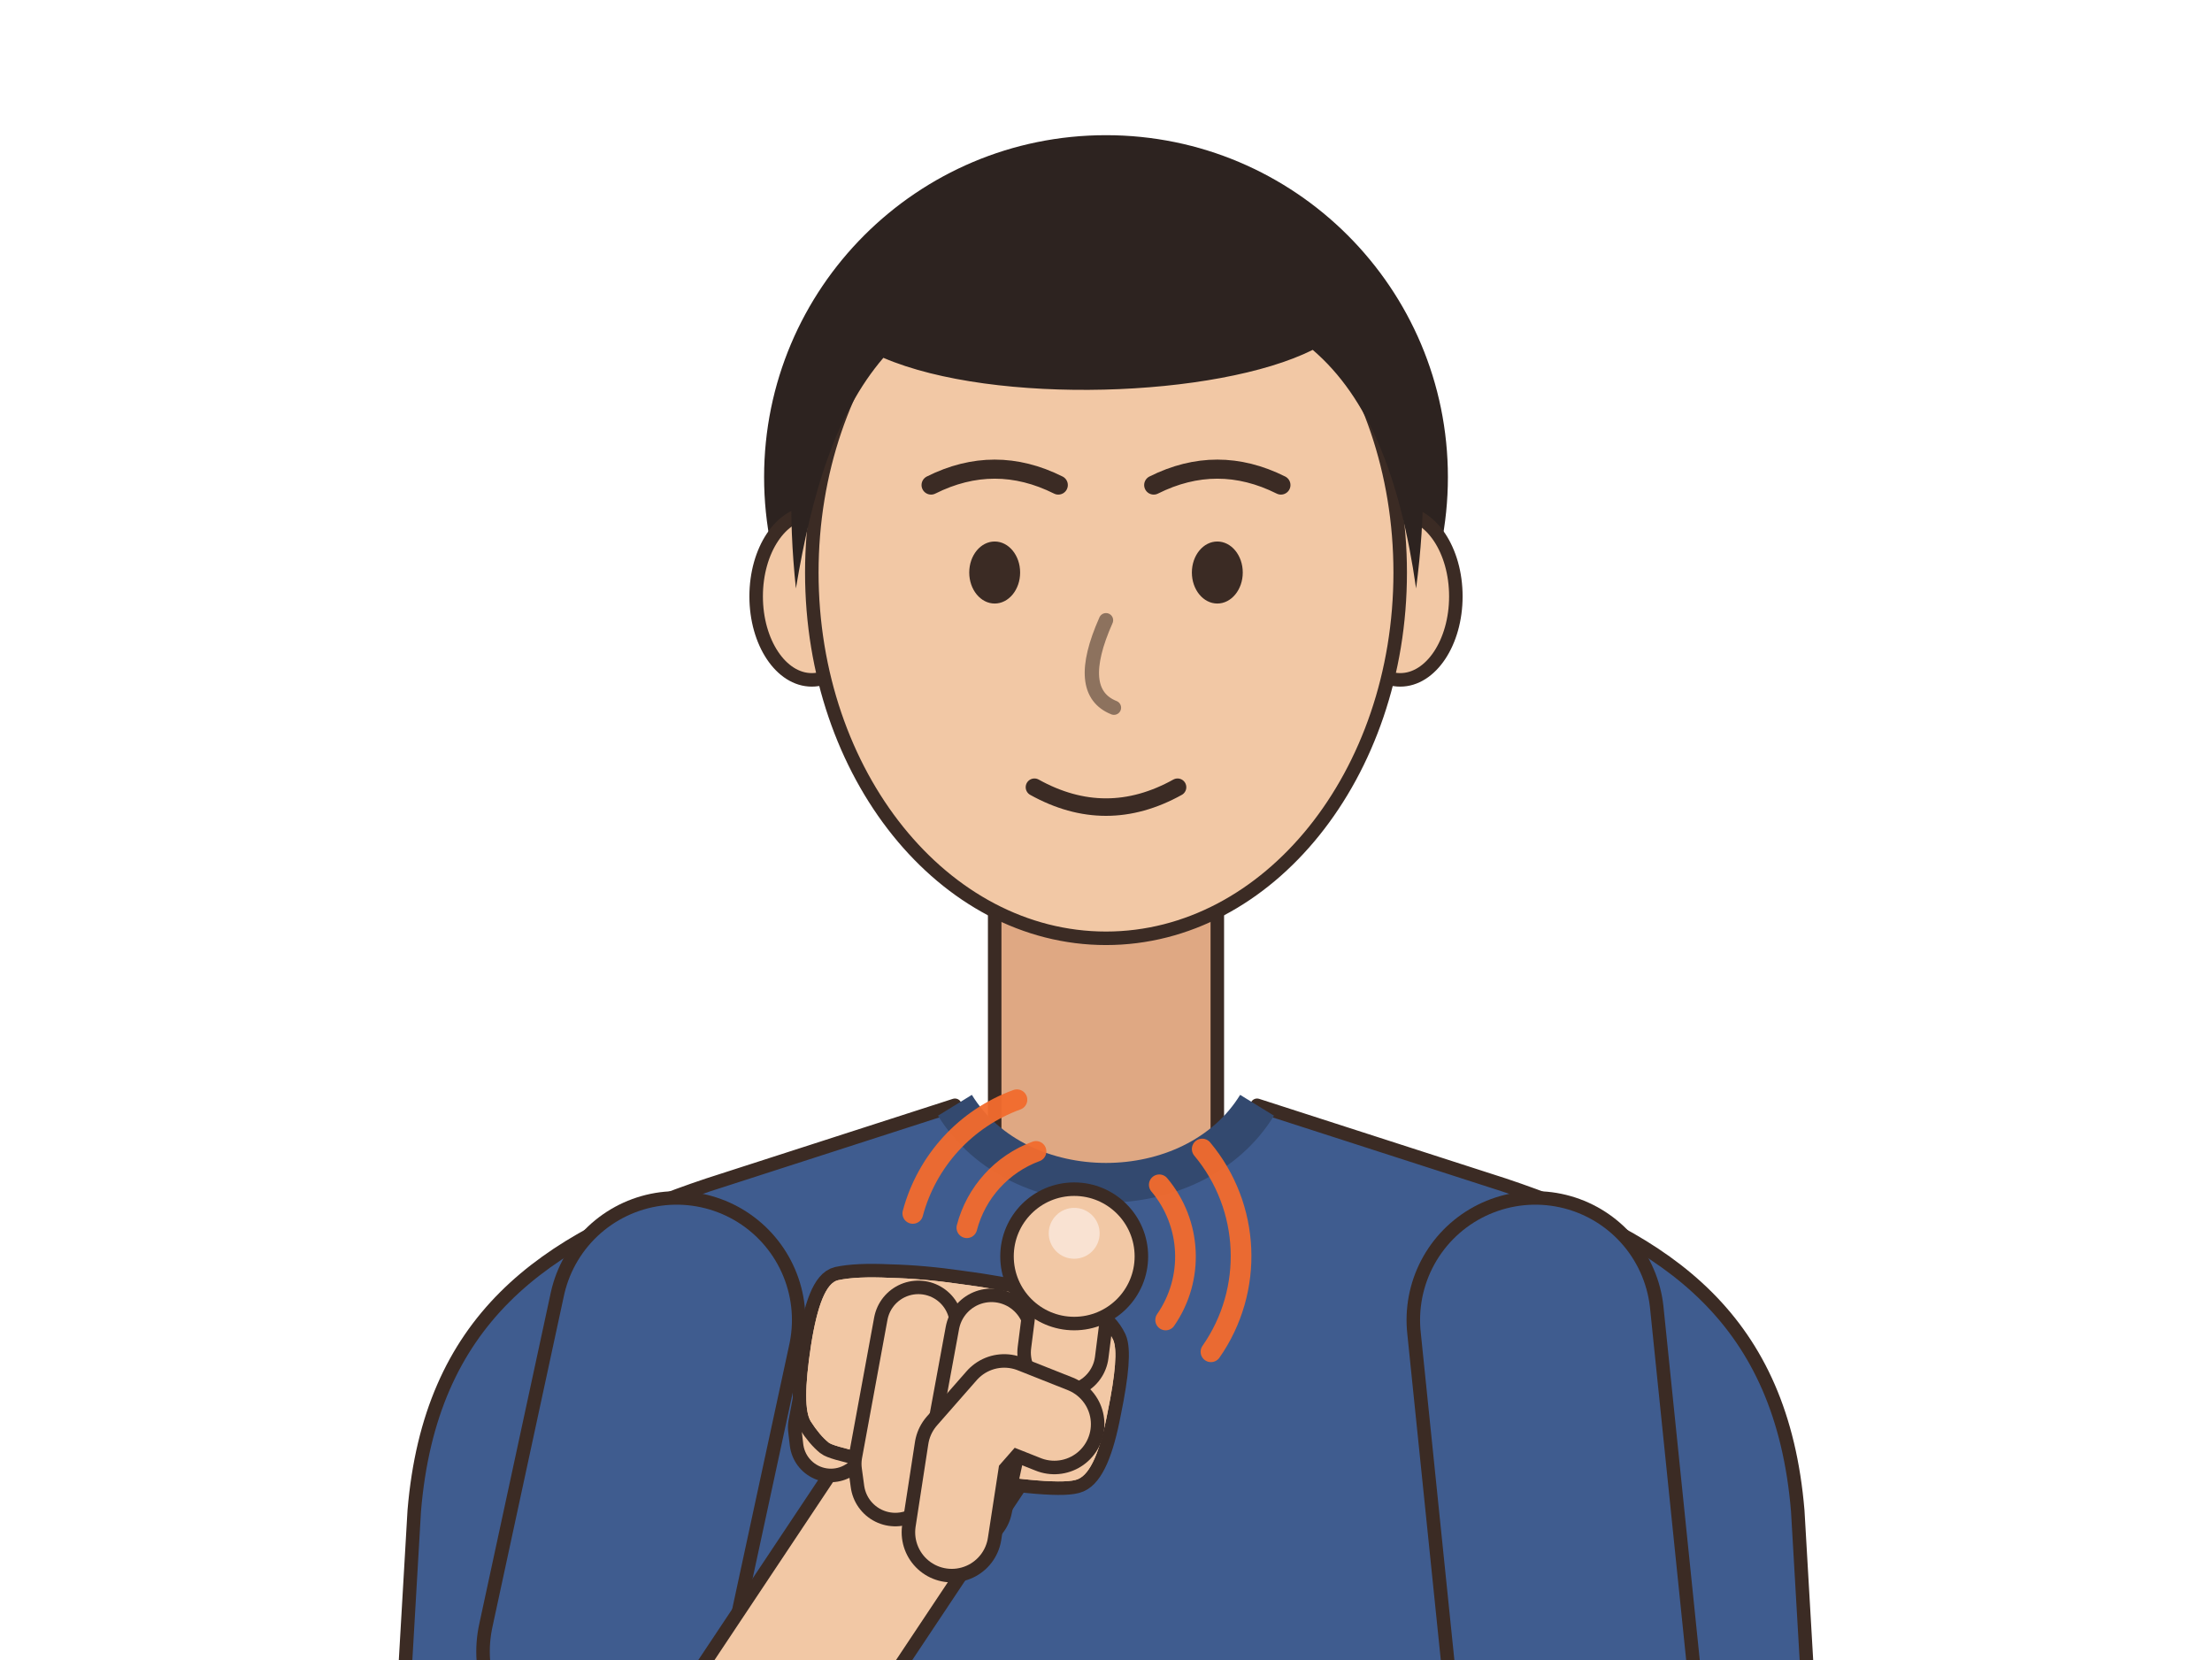
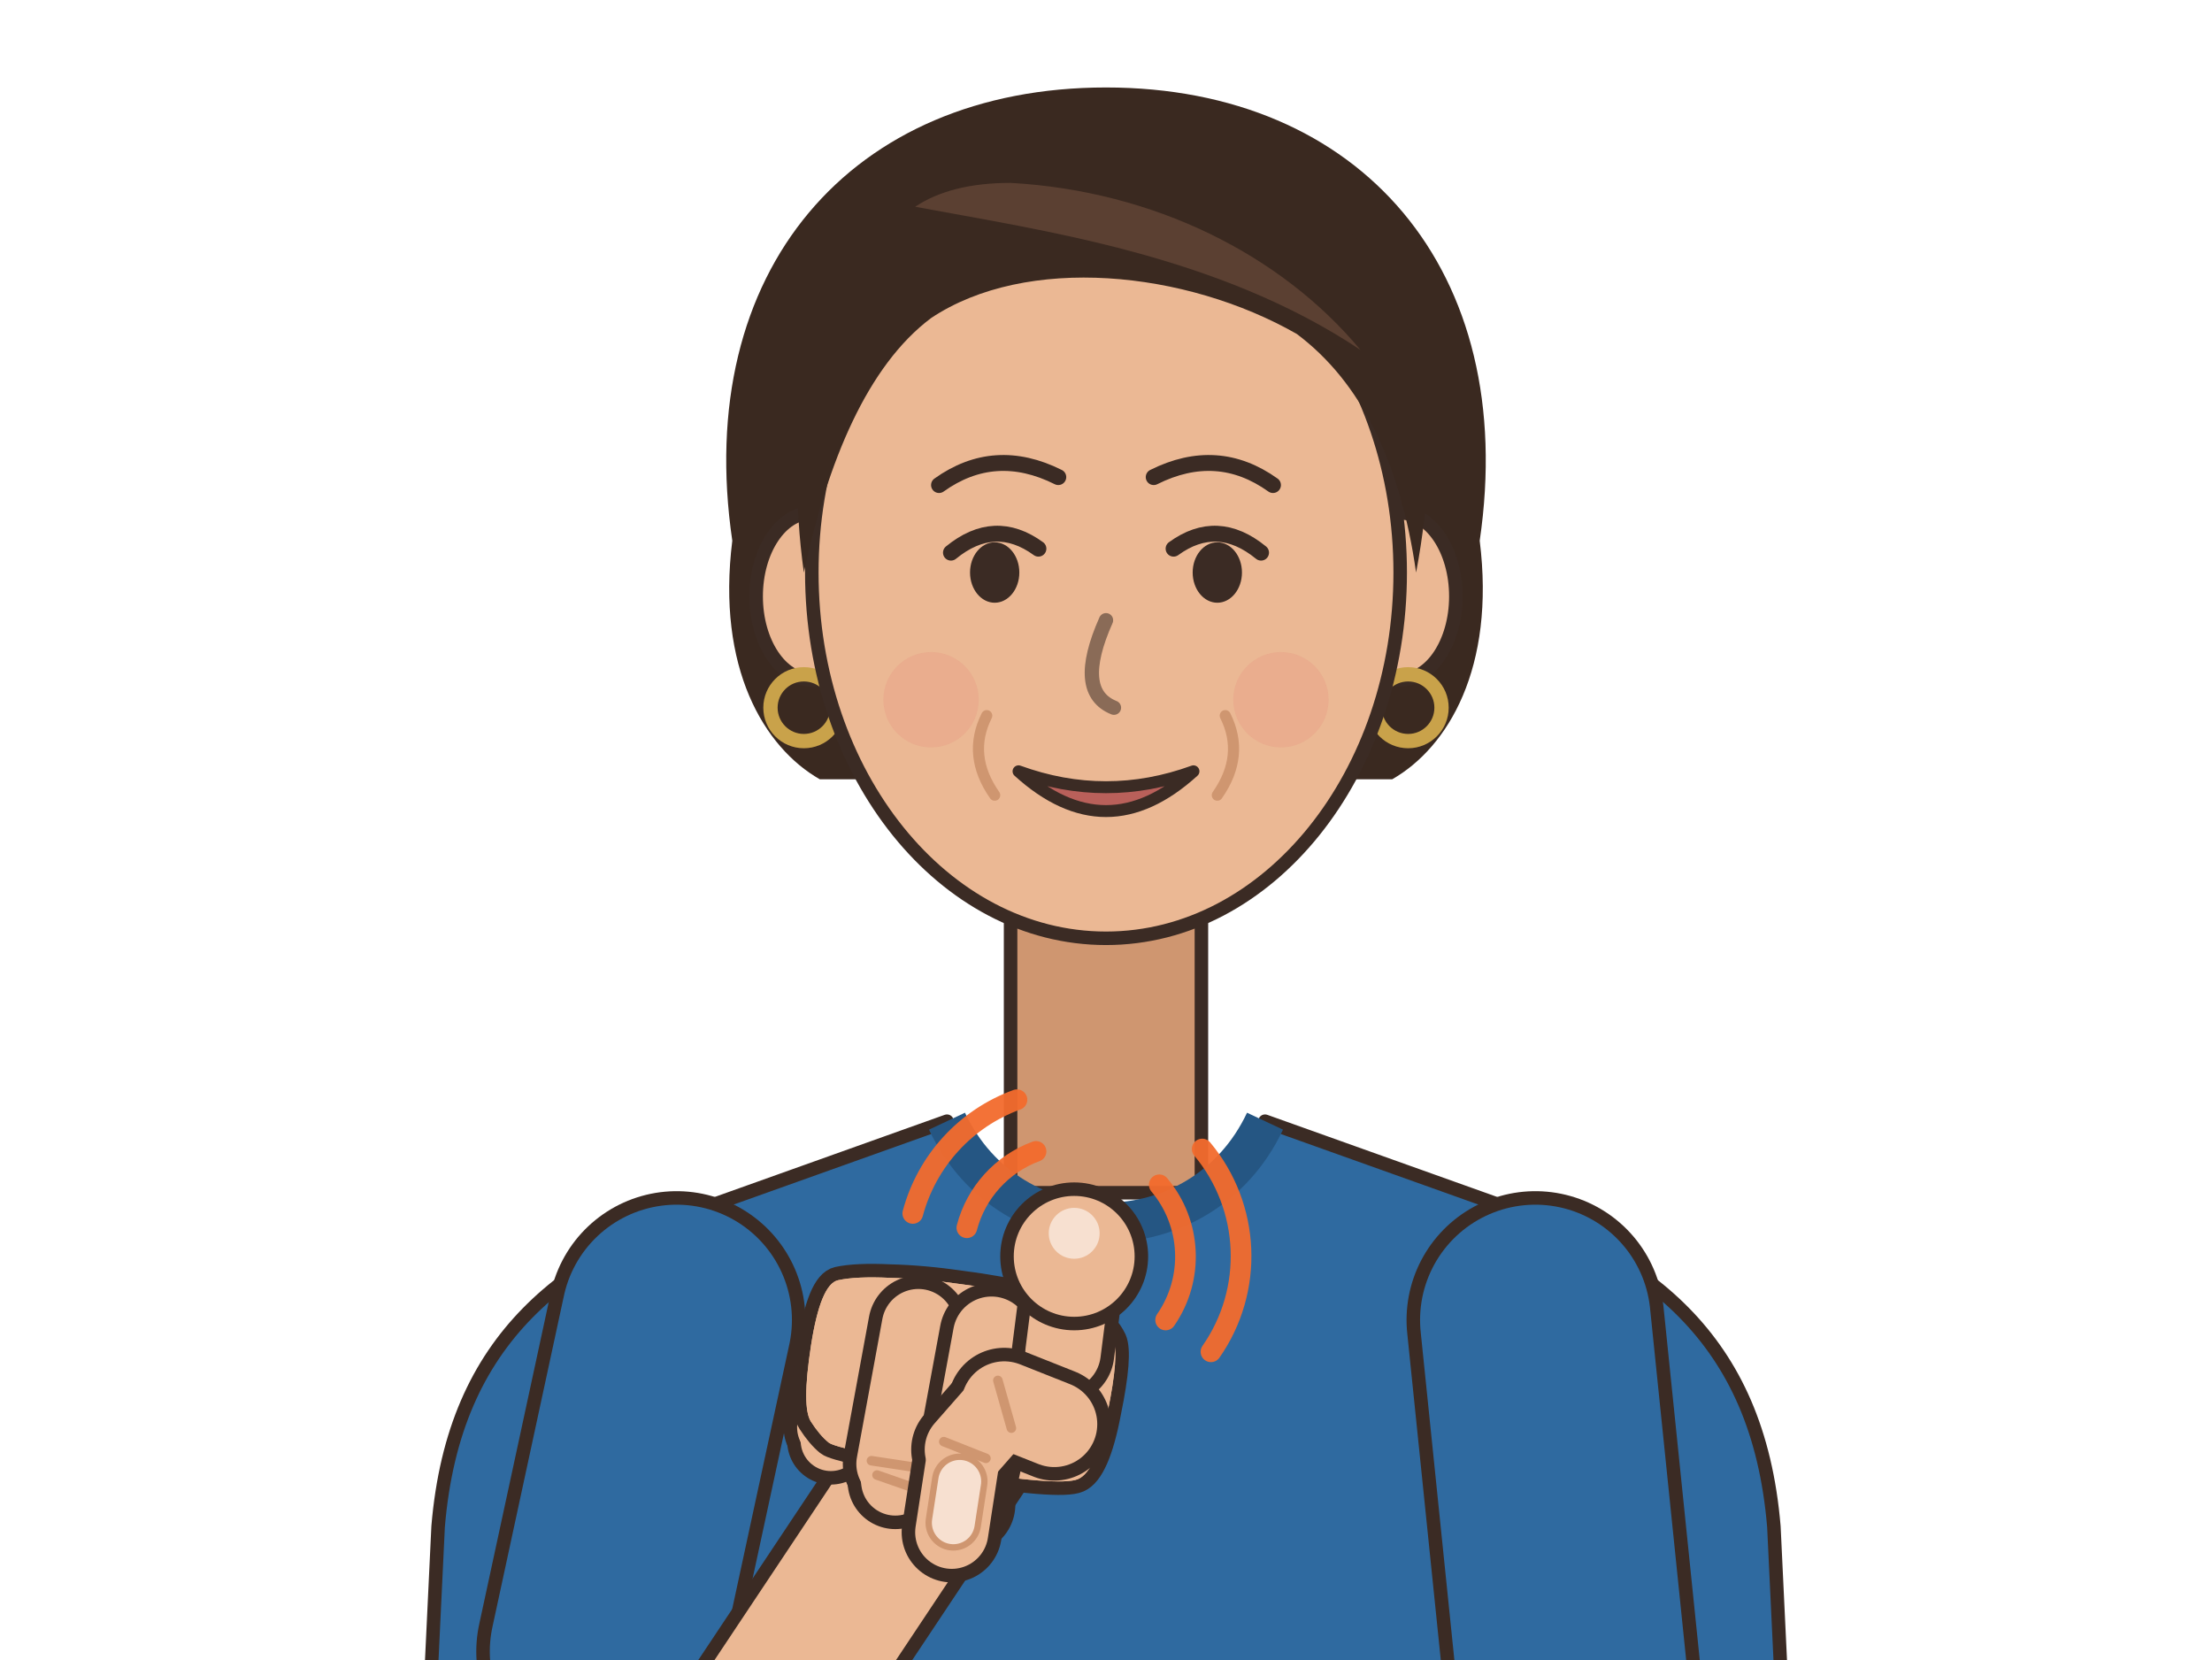
<svg xmlns="http://www.w3.org/2000/svg" viewBox="60.9 26 278.2 208.7" role="img" aria-label="Sinal de você em Libras">
  <defs>
    <marker id="voce-tip" viewBox="0 0 10 10" refX="6" refY="5" markerWidth="3.6" markerHeight="3.6" orient="auto-start-reverse">
      <path d="M0 0L10 5L0 10Z" fill="#f26b2d" />
    </marker>
    <path id="voce-right-up" d="M146 192L124.6 291.2" />
    <path id="voce-right-fo" d="M124.6 291.2L181.2 206.2" />
    <path id="voce-right-sl" d="M146 192L137 233.7" />
    <path id="voce-h0-palm" d="M165.1 207.4Q166.2 208.3 180.3 210.7Q194.3 213 196.5 212Q198.8 211 200.2 203.6Q201.7 196.3 200.9 194.5Q200 192.6 198 191.5Q196.1 190.4 191.3 189.2Q186.5 188.1 181.8 187.5Q177 186.8 172.8 186.7Q168.6 186.5 166.3 187Q164.1 187.5 162.9 195.2Q161.7 203 162.9 204.8Q164 206.5 165.1 207.4Z" />
    <path id="voce-h0-crease" d="M173.3 194.3L182.3 198.3L186.8 202.2L186.8 205.1" />
-     <path id="voce-h0-pinky" d="M167.7 192.3L165.2 205.5L165.4 207.2L166.8 200.8" />
-     <path id="voce-h0-pinky-nail" d="M165.8 205.6L166.5 202.3" />
-     <path id="voce-h0-ring" d="M176.4 192.7L173.2 210.1L173.5 212.3L175 205" />
-     <path id="voce-h0-ring-nail" d="M173.9 210.5L174.7 206.5" />
-     <path id="voce-h0-middle" d="M185.6 193.9L182.1 212.9L182.4 215.2L184.1 207.4" />
-     <path id="voce-h0-middle-nail" d="M182.8 213.2L183.7 208.9" />
-     <path id="voce-h0-index" d="M194.6 196.1L195.3 190.6L195.7 186.9L196 184" />
-     <path id="voce-h0-index-nail" d="M195.8 186.2L195.8 185.5" />
-     <path id="voce-h0-thumb" d="M193.5 205.1L187.2 202.6L182.2 208.3L180.6 218.7" />
-     <path id="voce-h0-thumb-nail" d="M181.8 210.9L180.8 217.2" />
+     <path id="voce-h0-pinky-s0" d="M167.7 192.3L165.2 205.5" />
+     <path id="voce-h0-pinky-s1" d="M165.2 205.5L165.4 207.2" />
+     <path id="voce-h0-pinky-s2" d="M165.4 207.2L166.8 200.8" />
+     <path id="voce-h0-pinky-c0" d="M162.9 205.2L167.5 205.9" />
+     <path id="voce-h0-pinky-c1" d="M167.5 207.9L163.4 206.5" />
+     <path id="voce-h0-ring-s0" d="M176.4 192.7L173.2 210.1" />
+     <path id="voce-h0-ring-s1" d="M173.2 210.1L173.5 212.3" />
+     <path id="voce-h0-ring-s2" d="M173.5 212.3L175 205" />
+     <path id="voce-h0-ring-c0" d="M170.5 209.7L175.8 210.5" />
+     <path id="voce-h0-ring-c1" d="M175.8 213.1L171.2 211.5" />
+     <path id="voce-h0-middle-s0" d="M185.6 193.9L182.1 212.9" />
+     <path id="voce-h0-middle-s1" d="M182.1 212.9L182.4 215.2" />
+     <path id="voce-h0-middle-s2" d="M182.4 215.2L184.1 207.4" />
+     <path id="voce-h0-middle-c0" d="M179.3 212.4L184.9 213.3" />
+     <path id="voce-h0-middle-c1" d="M184.8 216L180 214.3" />
+     <path id="voce-h0-index-s0" d="M194.6 196.1L195.3 190.6" />
+     <path id="voce-h0-index-s1" d="M195.3 190.6L195.7 186.9" />
+     <path id="voce-h0-index-s2" d="M195.7 186.9L196 184" />
+     <path id="voce-h0-index-c0" d="M198 190.9L192.5 190.3" />
+     <path id="voce-h0-index-c1" d="M198.2 187.2L193.2 186.7" />
+     <path id="voce-h0-thumb-s0" d="M193.5 205.1L187.2 202.6" />
+     <path id="voce-h0-thumb-s1" d="M187.2 202.6L182.2 208.3" />
+     <path id="voce-h0-thumb-s2" d="M182.2 208.3L180.6 218.7" />
+     <path id="voce-h0-thumb-c0" d="M186.4 199.6L188.1 205.6" />
+     <path id="voce-h0-thumb-c1" d="M179.6 207.3L184.9 209.4" />
+     <path id="voce-h0-thumb-nail" d="M181.6 212.3L180.8 217.5" />
  </defs>
  <g id="body">
-     <ellipse cx="200" cy="86" rx="43" ry="43" fill="#2d2320" />
-     <ellipse cx="163" cy="101" rx="7" ry="10.5" fill="#f2c8a5" stroke="#3b2b24" stroke-width="1.7" />
-     <ellipse cx="237" cy="101" rx="7" ry="10.5" fill="#f2c8a5" stroke="#3b2b24" stroke-width="1.7" />
-     <path d="M186 126V176H214V126Z" fill="#dfa883" stroke="#3b2b24" stroke-width="1.7" />
-     <path d="M108 302L113 216C115 192 129 182 150 175L181 165C189 178 211 178 219 165L250 175C271 182 285 192 287 216L292 302Z" fill="#3f5c8f" stroke="#3b2b24" stroke-width="1.7" stroke-linejoin="round" />
-     <path d="M181 165C189 178 211 178 219 165" fill="none" stroke="#33496f" stroke-width="5" />
-     <ellipse cx="200" cy="98" rx="37" ry="46" fill="#f2c8a5" stroke="#3b2b24" stroke-width="1.7" />
-     <path d="M161 100C157 62 174 47 200 47C227 47 244 62 239 100C237 86 233 76 226 70C214 76 186 77 172 71C166 78 163 88 161 100Z" fill="#2d2320" />
-     <path d="M178 87Q186 83 194 87M206 87Q214 83 222 87" fill="none" stroke="#3b2b24" stroke-width="2.4" stroke-linecap="round" />
-     <ellipse cx="186" cy="98" rx="3.2" ry="3.9" fill="#3b2b24" />
-     <ellipse cx="214" cy="98" rx="3.2" ry="3.9" fill="#3b2b24" />
+     <path d="M153 94C148 60 168 37 200 37C232 37 252 60 247 94C249 110 243 120 236 124L164 124C157 120 151 110 153 94Z" fill="#3a2920" />
+     <ellipse cx="163" cy="101" rx="7" ry="10.5" fill="#ebb894" stroke="#3b2b24" stroke-width="1.7" />
+     <ellipse cx="237" cy="101" rx="7" ry="10.5" fill="#ebb894" stroke="#3b2b24" stroke-width="1.7" />
+     <circle cx="162" cy="115" r="4.2" fill="none" stroke="#c9a24a" stroke-width="1.8" />
+     <circle cx="238" cy="115" r="4.2" fill="none" stroke="#c9a24a" stroke-width="1.8" />
+     <path d="M188 128V176H212V128Z" fill="#cf9670" stroke="#3b2b24" stroke-width="1.7" />
+     <path d="M112 302L116 218C118 194 132 184 152 177L180 167C188 184 212 184 220 167L248 177C268 184 282 194 284 218L288 302Z" fill="#2f6aa0" stroke="#3b2b24" stroke-width="1.7" stroke-linejoin="round" />
+     <path d="M180 167C188 184 212 184 220 167" fill="none" stroke="#255683" stroke-width="5" />
+     <ellipse cx="200" cy="98" rx="37" ry="46" fill="#ebb894" stroke="#3b2b24" stroke-width="1.7" />
+     <path d="M162 98C157 62 176 45 202 45C228 45 246 61 239 98C237 84 232 74 224 68C210 60 190 58 178 66C170 72 165 84 162 98Z" fill="#3a2920" />
+     <path d="M176 52C192 55 214 58 232 70C222 58 206 50 188 49C183 49 179 50 176 52Z" fill="#5b4032" />
+     <circle cx="178" cy="114" r="6" fill="#e58f7c" opacity=".28" />
+     <circle cx="222" cy="114" r="6" fill="#e58f7c" opacity=".28" />
+     <path d="M179 87Q186 82 194 86M206 86Q214 82 221 87" fill="none" stroke="#3b2b24" stroke-width="2" stroke-linecap="round" />
+     <ellipse cx="186" cy="98" rx="3.1" ry="3.8" fill="#3b2b24" />
+     <ellipse cx="214" cy="98" rx="3.1" ry="3.8" fill="#3b2b24" />
+     <path d="M180.5 95.5Q186 91 191.5 95M208.5 95Q214 91 219.5 95.5" fill="none" stroke="#3b2b24" stroke-width="2" stroke-linecap="round" />
    <path d="M200 104Q196 113 201 115" fill="none" stroke="#3b2b24" stroke-width="1.8" stroke-linecap="round" opacity=".55" />
-     <path d="M191 125Q200 130 209 125" fill="none" stroke="#3b2b24" stroke-width="2.2" stroke-linecap="round" />
+     <path d="M185 116Q182.5 121 186 126M215 116Q217.5 121 214 126" fill="none" stroke="#cf9670" stroke-width="1.4" stroke-linecap="round" />
+     <path d="M189 123Q200 133 211 123Q200 127 189 123Z" fill="#b9605a" stroke="#3b2b24" stroke-width="1.5" stroke-linejoin="round" />
  </g>
  <g fill="none" stroke-linecap="round">
    <path d="M254 192L266 308" stroke="#3b2b24" stroke-width="27.4" />
    <path d="M266 308L270 410" stroke="#3b2b24" stroke-width="23.4" />
-     <path d="M254 192L266 308" stroke="#f2c8a5" stroke-width="24" />
-     <path d="M266 308L270 410" stroke="#f2c8a5" stroke-width="20" />
+     <path d="M254 192L266 308" stroke="#ebb894" stroke-width="24" />
+     <path d="M266 308L270 410" stroke="#ebb894" stroke-width="20" />
    <path d="M254 192L259 240.7" stroke="#3b2b24" stroke-width="32.4" />
-     <path d="M254 192L259 240.7" stroke="#3f5c8f" stroke-width="29" />
+     <path d="M254 192L259 240.7" stroke="#2f6aa0" stroke-width="29" />
  </g>
  <g fill="none" stroke-linecap="round" stroke-linejoin="round">
    <use href="#voce-right-up" stroke="#3b2b24" stroke-width="27.4" />
-     <use href="#voce-right-up" stroke="#f2c8a5" stroke-width="24" />
+     <use href="#voce-right-up" stroke="#ebb894" stroke-width="24" />
    <use href="#voce-right-sl" stroke="#3b2b24" stroke-width="32.4" />
-     <use href="#voce-right-sl" stroke="#3f5c8f" stroke-width="29" />
+     <use href="#voce-right-sl" stroke="#2f6aa0" stroke-width="29" />
    <use href="#voce-right-fo" stroke="#3b2b24" stroke-width="22.4" />
-     <use href="#voce-right-fo" stroke="#f2c8a5" stroke-width="19" />
+     <use href="#voce-right-fo" stroke="#ebb894" stroke-width="19" />
  </g>
  <g fill="none" stroke-linecap="round" stroke-linejoin="round">
-     <use href="#voce-h0-pinky" stroke="#3b2b24" stroke-width="10.4" visibility="visible" />
-     <use href="#voce-h0-pinky" stroke="#f2c8a5" stroke-width="7" visibility="visible" />
-     <use href="#voce-h0-palm" fill="#f2c8a5" stroke="#3b2b24" stroke-width="3.4" paint-order="stroke" />
-     <use href="#voce-h0-palm" fill="#f2c8a5" />
-     <use href="#voce-h0-crease" stroke="#dfa883" stroke-width="1.6" visibility="hidden" />
-     <use href="#voce-h0-ring" stroke="#3b2b24" stroke-width="11.3" visibility="visible" />
-     <use href="#voce-h0-ring" stroke="#f2c8a5" stroke-width="7.9" visibility="visible" />
-     <use href="#voce-h0-middle" stroke="#3b2b24" stroke-width="11.7" visibility="visible" />
-     <use href="#voce-h0-middle" stroke="#f2c8a5" stroke-width="8.3" visibility="visible" />
-     <use href="#voce-h0-index" stroke="#3b2b24" stroke-width="11.5" visibility="visible" />
-     <use href="#voce-h0-index" stroke="#f2c8a5" stroke-width="8.1" visibility="visible" />
-     <use href="#voce-h0-thumb" stroke="#3b2b24" stroke-width="12.6" visibility="visible" />
-     <use href="#voce-h0-thumb" stroke="#f2c8a5" stroke-width="9.2" visibility="visible" />
+     <use href="#voce-h0-pinky-s0" stroke="#3b2b24" stroke-width="11.5" visibility="visible" />
+     <use href="#voce-h0-pinky-s1" stroke="#3b2b24" stroke-width="11" visibility="visible" />
+     <use href="#voce-h0-pinky-s2" stroke="#3b2b24" stroke-width="10.3" visibility="visible" />
+     <use href="#voce-h0-pinky-s0" stroke="#ebb894" stroke-width="8.1" visibility="visible" />
+     <use href="#voce-h0-pinky-s1" stroke="#ebb894" stroke-width="7.6" visibility="visible" />
+     <use href="#voce-h0-pinky-s2" stroke="#ebb894" stroke-width="6.9" visibility="visible" />
+     <use href="#voce-h0-pinky-c0" stroke="#cf9670" stroke-width="1.2" visibility="visible" />
+     <use href="#voce-h0-pinky-c1" stroke="#cf9670" stroke-width="1.2" visibility="visible" />
+     <use href="#voce-h0-palm" fill="#ebb894" stroke="#3b2b24" stroke-width="3.4" paint-order="stroke" />
+     <use href="#voce-h0-palm" fill="#ebb894" />
+     <use href="#voce-h0-crease" stroke="#cf9670" stroke-width="1.6" visibility="hidden" />
+     <use href="#voce-h0-ring-s0" stroke="#3b2b24" stroke-width="12.6" visibility="visible" />
+     <use href="#voce-h0-ring-s1" stroke="#3b2b24" stroke-width="12" visibility="visible" />
+     <use href="#voce-h0-ring-s2" stroke="#3b2b24" stroke-width="11.3" visibility="visible" />
+     <use href="#voce-h0-ring-s0" stroke="#ebb894" stroke-width="9.2" visibility="visible" />
+     <use href="#voce-h0-ring-s1" stroke="#ebb894" stroke-width="8.6" visibility="visible" />
+     <use href="#voce-h0-ring-s2" stroke="#ebb894" stroke-width="7.9" visibility="visible" />
+     <use href="#voce-h0-ring-c0" stroke="#cf9670" stroke-width="1.2" visibility="visible" />
+     <use href="#voce-h0-ring-c1" stroke="#cf9670" stroke-width="1.2" visibility="visible" />
+     <use href="#voce-h0-middle-s0" stroke="#3b2b24" stroke-width="13.1" visibility="visible" />
+     <use href="#voce-h0-middle-s1" stroke="#3b2b24" stroke-width="12.4" visibility="visible" />
+     <use href="#voce-h0-middle-s2" stroke="#3b2b24" stroke-width="11.6" visibility="visible" />
+     <use href="#voce-h0-middle-s0" stroke="#ebb894" stroke-width="9.7" visibility="visible" />
+     <use href="#voce-h0-middle-s1" stroke="#ebb894" stroke-width="9" visibility="visible" />
+     <use href="#voce-h0-middle-s2" stroke="#ebb894" stroke-width="8.2" visibility="visible" />
+     <use href="#voce-h0-middle-c0" stroke="#cf9670" stroke-width="1.2" visibility="visible" />
+     <use href="#voce-h0-middle-c1" stroke="#cf9670" stroke-width="1.2" visibility="visible" />
+     <use href="#voce-h0-index-s0" stroke="#3b2b24" stroke-width="12.9" visibility="visible" />
+     <use href="#voce-h0-index-s1" stroke="#3b2b24" stroke-width="12.2" visibility="visible" />
+     <use href="#voce-h0-index-s2" stroke="#3b2b24" stroke-width="11.4" visibility="visible" />
+     <use href="#voce-h0-index-s0" stroke="#ebb894" stroke-width="9.5" visibility="visible" />
+     <use href="#voce-h0-index-s1" stroke="#ebb894" stroke-width="8.8" visibility="visible" />
+     <use href="#voce-h0-index-s2" stroke="#ebb894" stroke-width="8" visibility="visible" />
+     <use href="#voce-h0-index-c0" stroke="#cf9670" stroke-width="1.2" visibility="visible" />
+     <use href="#voce-h0-index-c1" stroke="#cf9670" stroke-width="1.2" visibility="visible" />
+     <use href="#voce-h0-thumb-s0" stroke="#3b2b24" stroke-width="14.2" visibility="visible" />
+     <use href="#voce-h0-thumb-s1" stroke="#3b2b24" stroke-width="13.4" visibility="visible" />
+     <use href="#voce-h0-thumb-s2" stroke="#3b2b24" stroke-width="12.6" visibility="visible" />
+     <use href="#voce-h0-thumb-s0" stroke="#ebb894" stroke-width="10.8" visibility="visible" />
+     <use href="#voce-h0-thumb-s1" stroke="#ebb894" stroke-width="10" visibility="visible" />
+     <use href="#voce-h0-thumb-s2" stroke="#ebb894" stroke-width="9.2" visibility="visible" />
+     <use href="#voce-h0-thumb-c0" stroke="#cf9670" stroke-width="1.2" visibility="visible" />
+     <use href="#voce-h0-thumb-c1" stroke="#cf9670" stroke-width="1.2" visibility="visible" />
+     <use href="#voce-h0-thumb-nail" stroke="#cf9670" stroke-width="7" visibility="visible" />
+     <use href="#voce-h0-thumb-nail" stroke="#f7e0d0" stroke-width="5.4" visibility="visible" />
    <g visibility="visible">
      <circle cx="196" cy="184" r="9.3" fill="#3b2b24" />
-       <circle cx="196" cy="184" r="7.6" fill="#f2c8a5" />
-       <circle cx="196" cy="181.1" r="3.2" fill="#f9e2d2" />
+       <circle cx="196" cy="184" r="7.6" fill="#ebb894" />
+       <circle cx="196" cy="181.1" r="3.2" fill="#f7e0d0" />
    </g>
  </g>
  <g opacity=".95">
    <path d="M 206.7 175 A 14 14 0 0 1 207.5 192" fill="none" stroke="#f26b2d" stroke-width="2.6" stroke-linecap="round" />
    <path d="M 182.5 180.4 A 14 14 0 0 1 191.2 170.8" fill="none" stroke="#f26b2d" stroke-width="2.6" stroke-linecap="round" />
    <path d="M 212.1 170.5 A 21 21 0 0 1 213.2 196" fill="none" stroke="#f26b2d" stroke-width="2.6" stroke-linecap="round" />
    <path d="M 175.7 178.6 A 21 21 0 0 1 188.8 164.3" fill="none" stroke="#f26b2d" stroke-width="2.6" stroke-linecap="round" />
  </g>
</svg>
